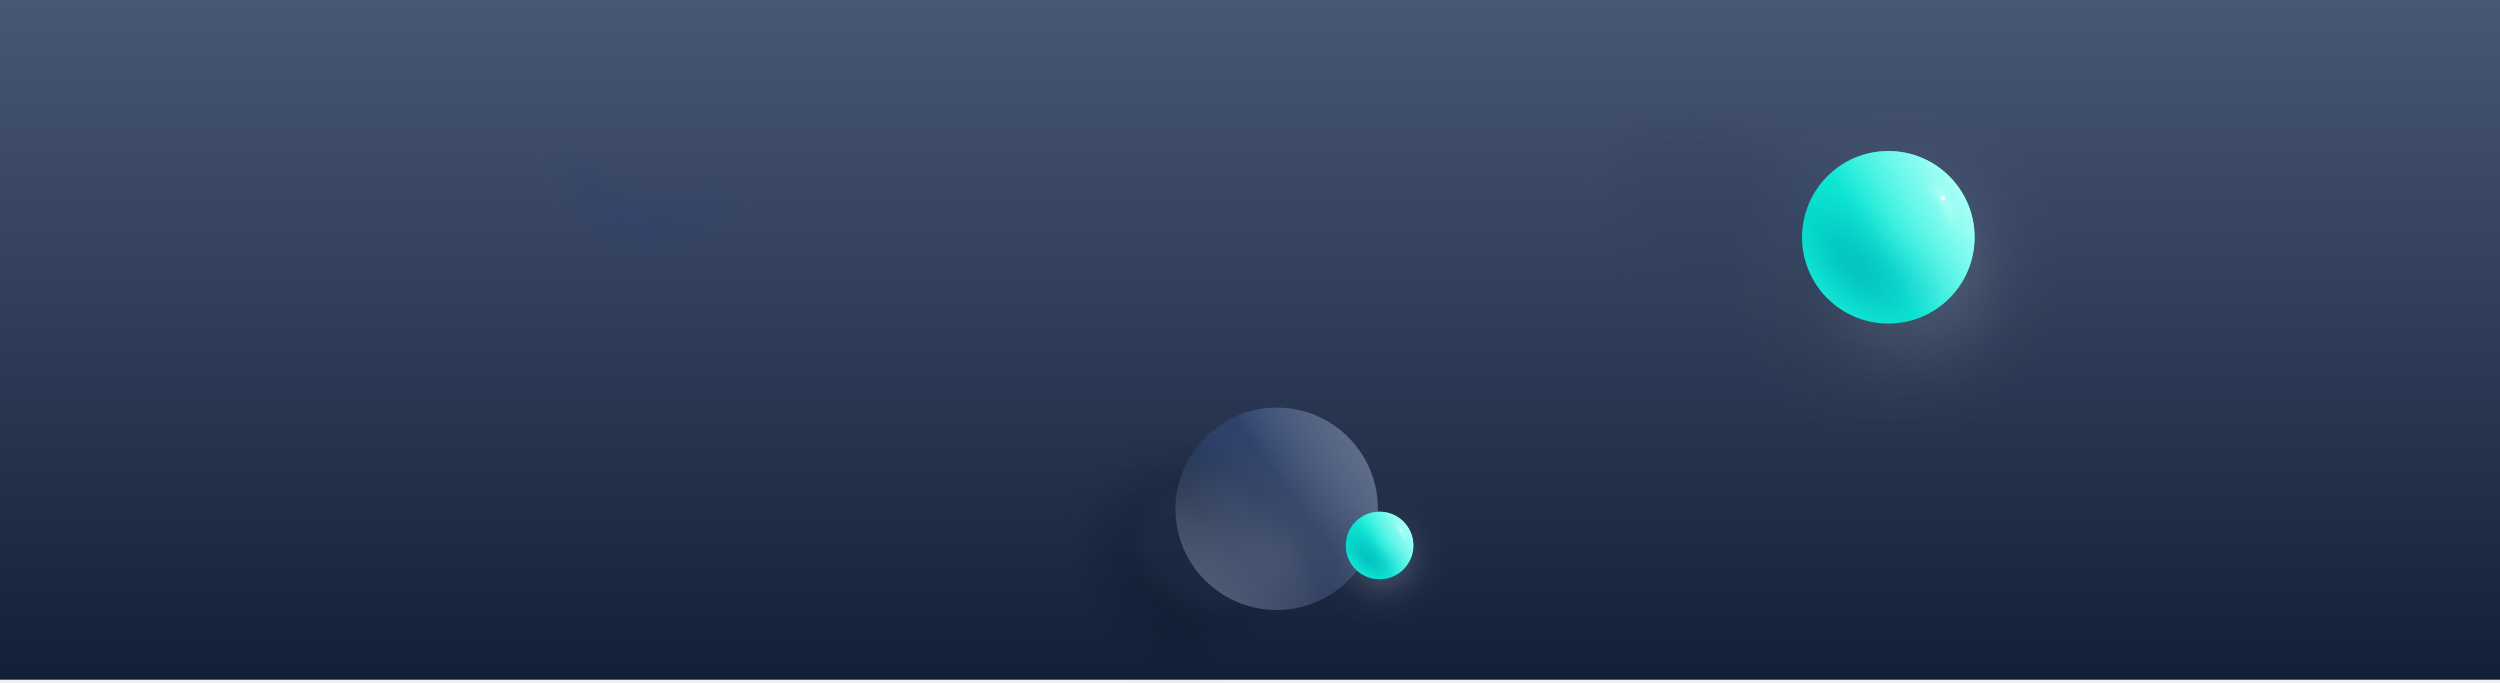
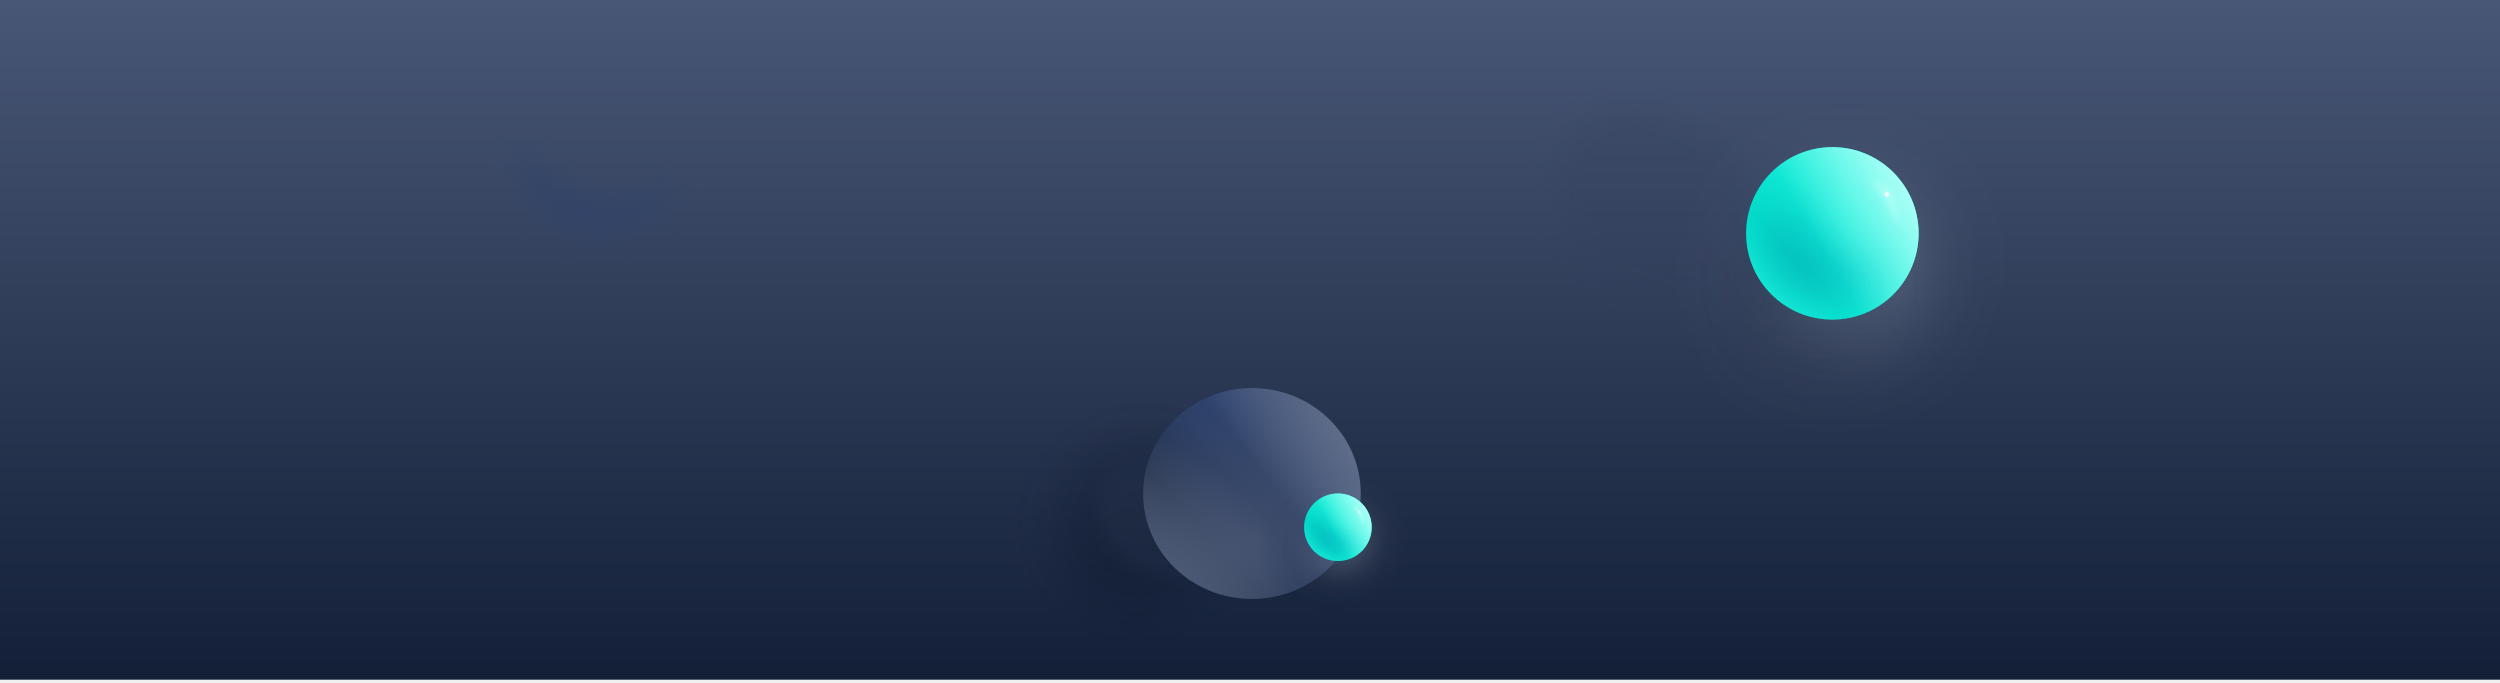
<svg xmlns="http://www.w3.org/2000/svg" width="1920" height="524" viewBox="0 0 1920 524" fill="none">
  <rect width="1920" height="522" fill="url(#paint0_linear)" />
  <g opacity="0.3" filter="url(#filter0_f)">
-     <ellipse cx="908.478" cy="427.543" rx="66.861" ry="69.785" transform="rotate(37.3112 908.478 427.543)" fill="#091326" />
+     <ellipse rx="64.614" ry="66.879" transform="matrix(0.804443 0.59403 -0.618218 0.786007 876.324 403.91)" fill="#091326" />
  </g>
  <g opacity="0.2" filter="url(#filter1_f)">
-     <ellipse cx="923.409" cy="422.032" rx="53.531" ry="40.968" transform="rotate(37.3112 923.409 422.032)" fill="#303E5A" />
+     <ellipse rx="51.732" ry="39.261" transform="matrix(0.804443 0.59403 -0.618218 0.786007 890.918 398.69)" fill="#303E5A" />
  </g>
-   <circle cx="980.478" cy="390.746" r="77.746" transform="rotate(90 980.478 390.746)" fill="#132038" />
-   <circle cx="980.478" cy="390.746" r="77.746" transform="rotate(90 980.478 390.746)" fill="url(#paint1_linear)" />
-   <circle cx="980.478" cy="390.746" r="77.746" transform="rotate(90 980.478 390.746)" fill="url(#paint2_radial)" />
-   <circle cx="980.478" cy="390.746" r="77.746" transform="rotate(90 980.478 390.746)" fill="url(#paint3_radial)" />
-   <circle cx="980.478" cy="390.746" r="77.746" transform="rotate(90 980.478 390.746)" fill="url(#paint4_linear)" />
+   <ellipse cx="961.463" cy="378.999" rx="80.999" ry="83.595" transform="rotate(90 961.463 378.999)" fill="#132038" />
+   <ellipse cx="961.463" cy="378.999" rx="80.999" ry="83.595" transform="rotate(90 961.463 378.999)" fill="url(#paint1_linear)" />
+   <ellipse cx="961.463" cy="378.999" rx="80.999" ry="83.595" transform="rotate(90 961.463 378.999)" fill="url(#paint2_radial)" />
+   <ellipse cx="961.463" cy="378.999" rx="80.999" ry="83.595" transform="rotate(90 961.463 378.999)" fill="url(#paint3_radial)" />
+   <ellipse cx="961.463" cy="378.999" rx="80.999" ry="83.595" transform="rotate(90 961.463 378.999)" fill="url(#paint4_linear)" />
  <g opacity="0.2" filter="url(#filter2_f)">
-     <ellipse cx="1313.2" cy="164.187" rx="88.466" ry="67.704" transform="rotate(37.3112 1313.2 164.187)" fill="#303E5A" />
+     <ellipse cx="1274.14" cy="158.472" rx="88.466" ry="67.704" transform="rotate(37.3112 1274.14 158.472)" fill="#303E5A" />
  </g>
  <g filter="url(#filter3_f)">
-     <path d="M520.801 180.613C536.579 174.765 552.677 163.509 558.119 147.182C534.277 162.472 476.486 178.125 436.058 118.416C445.38 179.856 487.078 193.111 520.801 180.613Z" fill="#314469" />
+     <path d="M481.743 174.898C497.521 169.05 513.619 157.794 519.061 141.467C495.219 156.757 437.428 172.41 397 112.701C406.322 174.141 448.02 187.396 481.743 174.898Z" fill="#314469" />
  </g>
  <g opacity="0.3" filter="url(#filter4_f)">
-     <ellipse cx="1052.76" cy="438.483" rx="22.19" ry="19.98" transform="rotate(37.3112 1052.76 438.483)" fill="#091326" />
+     <ellipse cx="1020.76" cy="424.483" rx="22.19" ry="19.98" transform="rotate(37.3112 1020.76 424.483)" fill="#091326" />
  </g>
  <g filter="url(#filter5_f)">
-     <ellipse cx="1062.21" cy="430.04" rx="17.853" ry="20.497" transform="rotate(37.3112 1062.21 430.04)" fill="#E2EBF9" fill-opacity="0.4" />
+     <ellipse cx="1030.21" cy="416.04" rx="17.853" ry="20.497" transform="rotate(37.3112 1030.21 416.04)" fill="#E2EBF9" fill-opacity="0.4" />
  </g>
-   <circle cx="1059.5" cy="418.928" r="25.928" transform="rotate(90 1059.5 418.928)" fill="#00E0CA" />
-   <circle cx="1059.5" cy="418.928" r="25.928" transform="rotate(90 1059.5 418.928)" fill="url(#paint5_linear)" />
-   <circle cx="1059.5" cy="418.928" r="25.928" transform="rotate(90 1059.5 418.928)" fill="url(#paint6_linear)" />
-   <circle cx="1059.5" cy="418.928" r="25.928" transform="rotate(90 1059.5 418.928)" fill="url(#paint7_linear)" />
+   <circle cx="1027.5" cy="404.928" r="25.928" transform="rotate(90 1027.5 404.928)" fill="#00E0CA" />
+   <circle cx="1027.5" cy="404.928" r="25.928" transform="rotate(90 1027.5 404.928)" fill="url(#paint5_linear)" />
+   <circle cx="1027.5" cy="404.928" r="25.928" transform="rotate(90 1027.5 404.928)" fill="url(#paint6_linear)" />
+   <circle cx="1027.5" cy="404.928" r="25.928" transform="rotate(90 1027.5 404.928)" fill="url(#paint7_linear)" />
  <g style="mix-blend-mode:multiply" filter="url(#filter6_f)">
-     <path d="M1057.77 436.995C1063.3 437.937 1069.83 437.37 1074.12 433.562C1064.69 434.002 1045.39 428.886 1043.67 404.9C1036.11 424.199 1045.95 434.981 1057.77 436.995Z" fill="#00A1D3" />
+     <path d="M1025.77 422.995C1031.3 423.937 1037.83 423.37 1042.12 419.562C1032.69 420.002 1013.39 414.886 1011.67 390.9C1004.11 410.199 1013.95 420.981 1025.77 422.995Z" fill="#00A1D3" />
  </g>
  <g filter="url(#filter7_f)">
-     <path d="M1070.83 402.917C1070.83 402.917 1073.93 403.191 1076.26 406.261C1078.59 409.331 1079.74 416.981 1079.74 416.981C1079.74 416.981 1077.19 410.508 1075.14 407.203C1073.09 403.897 1070.83 402.917 1070.83 402.917Z" fill="#C9FFFA" />
+     <path d="M1038.83 388.917C1038.83 388.917 1041.93 389.191 1044.26 392.261C1046.59 395.331 1047.74 402.981 1047.74 402.981C1047.74 402.981 1045.19 396.508 1043.14 393.203C1041.09 389.897 1038.83 388.917 1038.83 388.917Z" fill="#C9FFFA" />
  </g>
  <g filter="url(#filter8_f)">
-     <circle cx="1075.93" cy="407.199" r="0.661" transform="rotate(17.3802 1075.93 407.199)" fill="white" />
+     <circle cx="1043.93" cy="393.199" r="0.661" transform="rotate(17.3802 1043.93 393.199)" fill="white" />
  </g>
  <g opacity="0.3" filter="url(#filter9_f)">
-     <ellipse cx="1433.01" cy="232.174" rx="56.679" ry="51.032" transform="rotate(37.3112 1433.01 232.174)" fill="#091326" />
+     <ellipse cx="1390.01" cy="229.174" rx="56.679" ry="51.032" transform="rotate(37.3112 1390.01 229.174)" fill="#091326" />
  </g>
  <g filter="url(#filter10_f)">
-     <ellipse cx="1457.16" cy="210.609" rx="45.6" ry="52.353" transform="rotate(37.3112 1457.16 210.609)" fill="#E2EBF9" fill-opacity="0.4" />
+     <ellipse cx="1414.16" cy="207.609" rx="45.6" ry="52.353" transform="rotate(37.3112 1414.16 207.609)" fill="#E2EBF9" fill-opacity="0.4" />
  </g>
-   <circle cx="1450.24" cy="182.227" r="66.227" transform="rotate(90 1450.24 182.227)" fill="#00E0CA" />
-   <circle cx="1450.24" cy="182.227" r="66.227" transform="rotate(90 1450.24 182.227)" fill="url(#paint8_linear)" />
-   <circle cx="1450.24" cy="182.227" r="66.227" transform="rotate(90 1450.24 182.227)" fill="url(#paint9_linear)" />
-   <circle cx="1450.24" cy="182.227" r="66.227" transform="rotate(90 1450.24 182.227)" fill="url(#paint10_linear)" />
+   <circle cx="1407.24" cy="179.227" r="66.227" transform="rotate(90 1407.24 179.227)" fill="#00E0CA" />
+   <circle cx="1407.24" cy="179.227" r="66.227" transform="rotate(90 1407.24 179.227)" fill="url(#paint8_linear)" />
+   <circle cx="1407.24" cy="179.227" r="66.227" transform="rotate(90 1407.24 179.227)" fill="url(#paint9_linear)" />
+   <circle cx="1407.24" cy="179.227" r="66.227" transform="rotate(90 1407.24 179.227)" fill="url(#paint10_linear)" />
  <g style="mix-blend-mode:multiply" filter="url(#filter11_f)">
-     <path d="M1445.81 228.372C1459.94 230.779 1476.61 229.331 1487.58 219.604C1463.48 220.729 1414.18 207.662 1409.79 146.395C1390.5 195.69 1415.61 223.229 1445.81 228.372Z" fill="#00A1D3" />
+     <path d="M1402.81 225.372C1416.94 227.779 1433.61 226.331 1444.58 216.604C1420.48 217.729 1371.18 204.662 1366.79 143.395C1347.5 192.69 1372.61 220.229 1402.81 225.372Z" fill="#00A1D3" />
  </g>
  <g filter="url(#filter12_f)">
-     <path d="M1479.17 141.33C1479.17 141.33 1487.09 142.031 1493.04 149.872C1499 157.713 1501.92 177.253 1501.92 177.253C1501.92 177.253 1495.41 160.719 1490.17 152.277C1484.93 143.835 1479.17 141.33 1479.17 141.33Z" fill="#C9FFFA" />
+     <path d="M1436.17 138.33C1436.17 138.33 1444.09 139.031 1450.04 146.872C1456 154.713 1458.92 174.253 1458.92 174.253C1458.92 174.253 1452.41 157.719 1447.17 149.277C1441.93 140.835 1436.17 138.33 1436.17 138.33Z" fill="#C9FFFA" />
  </g>
  <g filter="url(#filter13_f)">
-     <circle cx="1492.19" cy="152.269" r="1.689" transform="rotate(17.3802 1492.19 152.269)" fill="white" />
+     <circle cx="1449.19" cy="149.269" r="1.689" transform="rotate(17.3802 1449.19 149.269)" fill="white" />
  </g>
  <defs>
-     <filter id="filter0_f" x="777.299" y="295.811" width="262.357" height="263.464" filterUnits="userSpaceOnUse" color-interpolation-filters="sRGB">
+     <filter id="filter0_f" x="774.204" y="303.117" width="204.239" height="201.586" filterUnits="userSpaceOnUse" color-interpolation-filters="sRGB">
      <feFlood flood-opacity="0" result="BackgroundImageFix" />
      <feBlend mode="normal" in="SourceGraphic" in2="BackgroundImageFix" result="shape" />
      <feGaussianBlur stdDeviation="17.85" result="effect1_foregroundBlur" />
    </filter>
-     <filter id="filter1_f" x="843.439" y="344.439" width="159.94" height="155.186" filterUnits="userSpaceOnUse" color-interpolation-filters="sRGB">
+     <filter id="filter1_f" x="830.172" y="342.578" width="121.491" height="112.224" filterUnits="userSpaceOnUse" color-interpolation-filters="sRGB">
      <feFlood flood-opacity="0" result="BackgroundImageFix" />
      <feBlend mode="normal" in="SourceGraphic" in2="BackgroundImageFix" result="shape" />
      <feGaussianBlur stdDeviation="6.281" result="effect1_foregroundBlur" />
    </filter>
-     <filter id="filter2_f" x="1181.04" y="35.956" width="264.319" height="256.462" filterUnits="userSpaceOnUse" color-interpolation-filters="sRGB">
+     <filter id="filter2_f" x="1141.98" y="30.241" width="264.319" height="256.462" filterUnits="userSpaceOnUse" color-interpolation-filters="sRGB">
      <feFlood flood-opacity="0" result="BackgroundImageFix" />
      <feBlend mode="normal" in="SourceGraphic" in2="BackgroundImageFix" result="shape" />
      <feGaussianBlur stdDeviation="10.379" result="effect1_foregroundBlur" />
    </filter>
-     <filter id="filter3_f" x="415.564" y="97.922" width="163.05" height="107.456" filterUnits="userSpaceOnUse" color-interpolation-filters="sRGB">
+     <filter id="filter3_f" x="376.506" y="92.207" width="163.05" height="107.456" filterUnits="userSpaceOnUse" color-interpolation-filters="sRGB">
      <feFlood flood-opacity="0" result="BackgroundImageFix" />
      <feBlend mode="normal" in="SourceGraphic" in2="BackgroundImageFix" result="shape" />
      <feGaussianBlur stdDeviation="10.247" result="effect1_foregroundBlur" />
    </filter>
-     <filter id="filter4_f" x="995.653" y="381.964" width="114.213" height="113.039" filterUnits="userSpaceOnUse" color-interpolation-filters="sRGB">
+     <filter id="filter4_f" x="955.3" y="359.442" width="130.919" height="130.082" filterUnits="userSpaceOnUse" color-interpolation-filters="sRGB">
      <feFlood flood-opacity="0" result="BackgroundImageFix" />
      <feBlend mode="normal" in="SourceGraphic" in2="BackgroundImageFix" result="shape" />
      <feGaussianBlur stdDeviation="17.85" result="effect1_foregroundBlur" />
    </filter>
-     <filter id="filter5_f" x="1014.92" y="382.043" width="94.591" height="95.993" filterUnits="userSpaceOnUse" color-interpolation-filters="sRGB">
+     <filter id="filter5_f" x="975.163" y="360.489" width="110.102" height="111.103" filterUnits="userSpaceOnUse" color-interpolation-filters="sRGB">
      <feFlood flood-opacity="0" result="BackgroundImageFix" />
      <feBlend mode="normal" in="SourceGraphic" in2="BackgroundImageFix" result="shape" />
      <feGaussianBlur stdDeviation="14.214" result="effect1_foregroundBlur" />
    </filter>
-     <filter id="filter6_f" x="1025.81" y="389.694" width="63.515" height="62.905" filterUnits="userSpaceOnUse" color-interpolation-filters="sRGB">
+     <filter id="filter6_f" x="985.378" y="375.694" width="76.748" height="69.962" filterUnits="userSpaceOnUse" color-interpolation-filters="sRGB">
      <feFlood flood-opacity="0" result="BackgroundImageFix" />
      <feBlend mode="normal" in="SourceGraphic" in2="BackgroundImageFix" result="shape" />
      <feGaussianBlur stdDeviation="7.603" result="effect1_foregroundBlur" />
    </filter>
-     <filter id="filter7_f" x="1068.19" y="400.272" width="14.194" height="19.353" filterUnits="userSpaceOnUse" color-interpolation-filters="sRGB">
+     <filter id="filter7_f" x="1035.02" y="386.272" width="16.529" height="19.353" filterUnits="userSpaceOnUse" color-interpolation-filters="sRGB">
      <feFlood flood-opacity="0" result="BackgroundImageFix" />
      <feBlend mode="normal" in="SourceGraphic" in2="BackgroundImageFix" result="shape" />
      <feGaussianBlur stdDeviation="1.322" result="effect1_foregroundBlur" />
    </filter>
-     <filter id="filter8_f" x="1074.6" y="405.877" width="2.645" height="2.645" filterUnits="userSpaceOnUse" color-interpolation-filters="sRGB">
+     <filter id="filter8_f" x="1042.44" y="391.71" width="2.979" height="2.979" filterUnits="userSpaceOnUse" color-interpolation-filters="sRGB">
      <feFlood flood-opacity="0" result="BackgroundImageFix" />
      <feBlend mode="normal" in="SourceGraphic" in2="BackgroundImageFix" result="shape" />
      <feGaussianBlur stdDeviation="0.331" result="effect1_foregroundBlur" />
    </filter>
-     <filter id="filter9_f" x="1342.64" y="143.297" width="180.754" height="177.755" filterUnits="userSpaceOnUse" color-interpolation-filters="sRGB">
+     <filter id="filter9_f" x="1278.3" y="118.53" width="223.425" height="221.289" filterUnits="userSpaceOnUse" color-interpolation-filters="sRGB">
      <feFlood flood-opacity="0" result="BackgroundImageFix" />
      <feBlend mode="normal" in="SourceGraphic" in2="BackgroundImageFix" result="shape" />
      <feGaussianBlur stdDeviation="17.85" result="effect1_foregroundBlur" />
    </filter>
-     <filter id="filter10_f" x="1336.36" y="88.014" width="241.606" height="245.19" filterUnits="userSpaceOnUse" color-interpolation-filters="sRGB">
+     <filter id="filter10_f" x="1273.55" y="65.719" width="281.226" height="283.782" filterUnits="userSpaceOnUse" color-interpolation-filters="sRGB">
      <feFlood flood-opacity="0" result="BackgroundImageFix" />
      <feBlend mode="normal" in="SourceGraphic" in2="BackgroundImageFix" result="shape" />
      <feGaussianBlur stdDeviation="36.306" result="effect1_foregroundBlur" />
    </filter>
-     <filter id="filter11_f" x="1364.19" y="107.557" width="162.232" height="160.673" filterUnits="userSpaceOnUse" color-interpolation-filters="sRGB">
+     <filter id="filter11_f" x="1299.64" y="104.557" width="196.033" height="178.699" filterUnits="userSpaceOnUse" color-interpolation-filters="sRGB">
      <feFlood flood-opacity="0" result="BackgroundImageFix" />
      <feBlend mode="normal" in="SourceGraphic" in2="BackgroundImageFix" result="shape" />
      <feGaussianBlur stdDeviation="19.419" result="effect1_foregroundBlur" />
    </filter>
-     <filter id="filter12_f" x="1472.42" y="134.575" width="36.256" height="49.432" filterUnits="userSpaceOnUse" color-interpolation-filters="sRGB">
+     <filter id="filter12_f" x="1426.44" y="131.575" width="42.218" height="49.432" filterUnits="userSpaceOnUse" color-interpolation-filters="sRGB">
      <feFlood flood-opacity="0" result="BackgroundImageFix" />
      <feBlend mode="normal" in="SourceGraphic" in2="BackgroundImageFix" result="shape" />
      <feGaussianBlur stdDeviation="3.377" result="effect1_foregroundBlur" />
    </filter>
-     <filter id="filter13_f" x="1488.81" y="148.891" width="6.755" height="6.755" filterUnits="userSpaceOnUse" color-interpolation-filters="sRGB">
+     <filter id="filter13_f" x="1445.38" y="145.464" width="7.609" height="7.609" filterUnits="userSpaceOnUse" color-interpolation-filters="sRGB">
      <feFlood flood-opacity="0" result="BackgroundImageFix" />
      <feBlend mode="normal" in="SourceGraphic" in2="BackgroundImageFix" result="shape" />
      <feGaussianBlur stdDeviation="0.844" result="effect1_foregroundBlur" />
    </filter>
    <linearGradient id="paint0_linear" x1="1920" y1="0" x2="1920" y2="522" gradientUnits="userSpaceOnUse">
      <stop stop-color="#485776" />
      <stop offset="1" stop-color="#131F37" />
    </linearGradient>
-     <linearGradient id="paint1_linear" x1="1007.73" y1="426.224" x2="902.732" y2="307.558" gradientUnits="userSpaceOnUse">
+     <linearGradient id="paint1_linear" x1="989.858" y1="417.146" x2="876.579" y2="293.1" gradientUnits="userSpaceOnUse">
      <stop stop-color="#1C2942" />
      <stop offset="1" stop-color="#6D9CFF" stop-opacity="0" />
    </linearGradient>
-     <radialGradient id="paint2_radial" cx="0" cy="0" r="1" gradientUnits="userSpaceOnUse" gradientTransform="translate(1013.13 385.304) rotate(14.7827) scale(115.786)">
+     <radialGradient id="paint2_radial" cx="0" cy="0" r="1" gradientUnits="userSpaceOnUse" gradientTransform="translate(995.483 373.147) rotate(15.2348) scale(120.887 124.235)">
      <stop stop-color="#3F4D6B" />
      <stop offset="1" stop-color="#3D4B69" stop-opacity="0" />
    </radialGradient>
-     <radialGradient id="paint3_radial" cx="0" cy="0" r="1" gradientUnits="userSpaceOnUse" gradientTransform="translate(1101.76 530.688) rotate(-65.9387) scale(183.06)">
+     <radialGradient id="paint3_radial" cx="0" cy="0" r="1" gradientUnits="userSpaceOnUse" gradientTransform="translate(1087.82 529.47) rotate(-66.6045) scale(195.829 191.696)">
      <stop stop-color="#76839D" />
      <stop offset="1" stop-color="#808CA6" stop-opacity="0" />
    </radialGradient>
-     <linearGradient id="paint4_linear" x1="805.563" y1="225.738" x2="938.932" y2="403.31" gradientUnits="userSpaceOnUse">
+     <linearGradient id="paint4_linear" x1="779.229" y1="201.577" x2="923.832" y2="388.127" gradientUnits="userSpaceOnUse">
      <stop stop-color="#ADB8CD" />
      <stop offset="1" stop-color="white" stop-opacity="0" />
      <stop offset="1" stop-color="#B2BFD3" stop-opacity="0" />
    </linearGradient>
-     <linearGradient id="paint5_linear" x1="1033.58" y1="399.512" x2="1059.5" y2="444.857" gradientUnits="userSpaceOnUse">
+     <linearGradient id="paint5_linear" x1="1001.58" y1="385.512" x2="1027.5" y2="430.857" gradientUnits="userSpaceOnUse">
      <stop stop-color="#2EFFEA" />
      <stop offset="1" stop-color="#2EFFEA" stop-opacity="0" />
    </linearGradient>
-     <linearGradient id="paint6_linear" x1="1080.84" y1="454.053" x2="1062.99" y2="434.881" gradientUnits="userSpaceOnUse">
+     <linearGradient id="paint6_linear" x1="1048.84" y1="440.053" x2="1030.99" y2="420.881" gradientUnits="userSpaceOnUse">
      <stop stop-color="#2EFFEA" />
      <stop offset="1" stop-color="#2EFFEA" stop-opacity="0" />
    </linearGradient>
-     <linearGradient id="paint7_linear" x1="1028.29" y1="382.984" x2="1054.73" y2="427.609" gradientUnits="userSpaceOnUse">
+     <linearGradient id="paint7_linear" x1="996.287" y1="368.984" x2="1022.73" y2="413.609" gradientUnits="userSpaceOnUse">
      <stop stop-color="white" />
      <stop offset="1" stop-color="white" stop-opacity="0" />
    </linearGradient>
-     <linearGradient id="paint8_linear" x1="1384.01" y1="132.632" x2="1450.24" y2="248.454" gradientUnits="userSpaceOnUse">
+     <linearGradient id="paint8_linear" x1="1341.01" y1="129.632" x2="1407.24" y2="245.454" gradientUnits="userSpaceOnUse">
      <stop stop-color="#2EFFEA" />
      <stop offset="1" stop-color="#2EFFEA" stop-opacity="0" />
    </linearGradient>
-     <linearGradient id="paint9_linear" x1="1504.75" y1="271.944" x2="1459.16" y2="222.974" gradientUnits="userSpaceOnUse">
+     <linearGradient id="paint9_linear" x1="1461.75" y1="268.944" x2="1416.16" y2="219.974" gradientUnits="userSpaceOnUse">
      <stop stop-color="#2EFFEA" />
      <stop offset="1" stop-color="#2EFFEA" stop-opacity="0" />
    </linearGradient>
-     <linearGradient id="paint10_linear" x1="1370.5" y1="90.416" x2="1438.05" y2="204.399" gradientUnits="userSpaceOnUse">
+     <linearGradient id="paint10_linear" x1="1327.5" y1="87.416" x2="1395.05" y2="201.399" gradientUnits="userSpaceOnUse">
      <stop stop-color="white" />
      <stop offset="1" stop-color="white" stop-opacity="0" />
    </linearGradient>
  </defs>
</svg>
